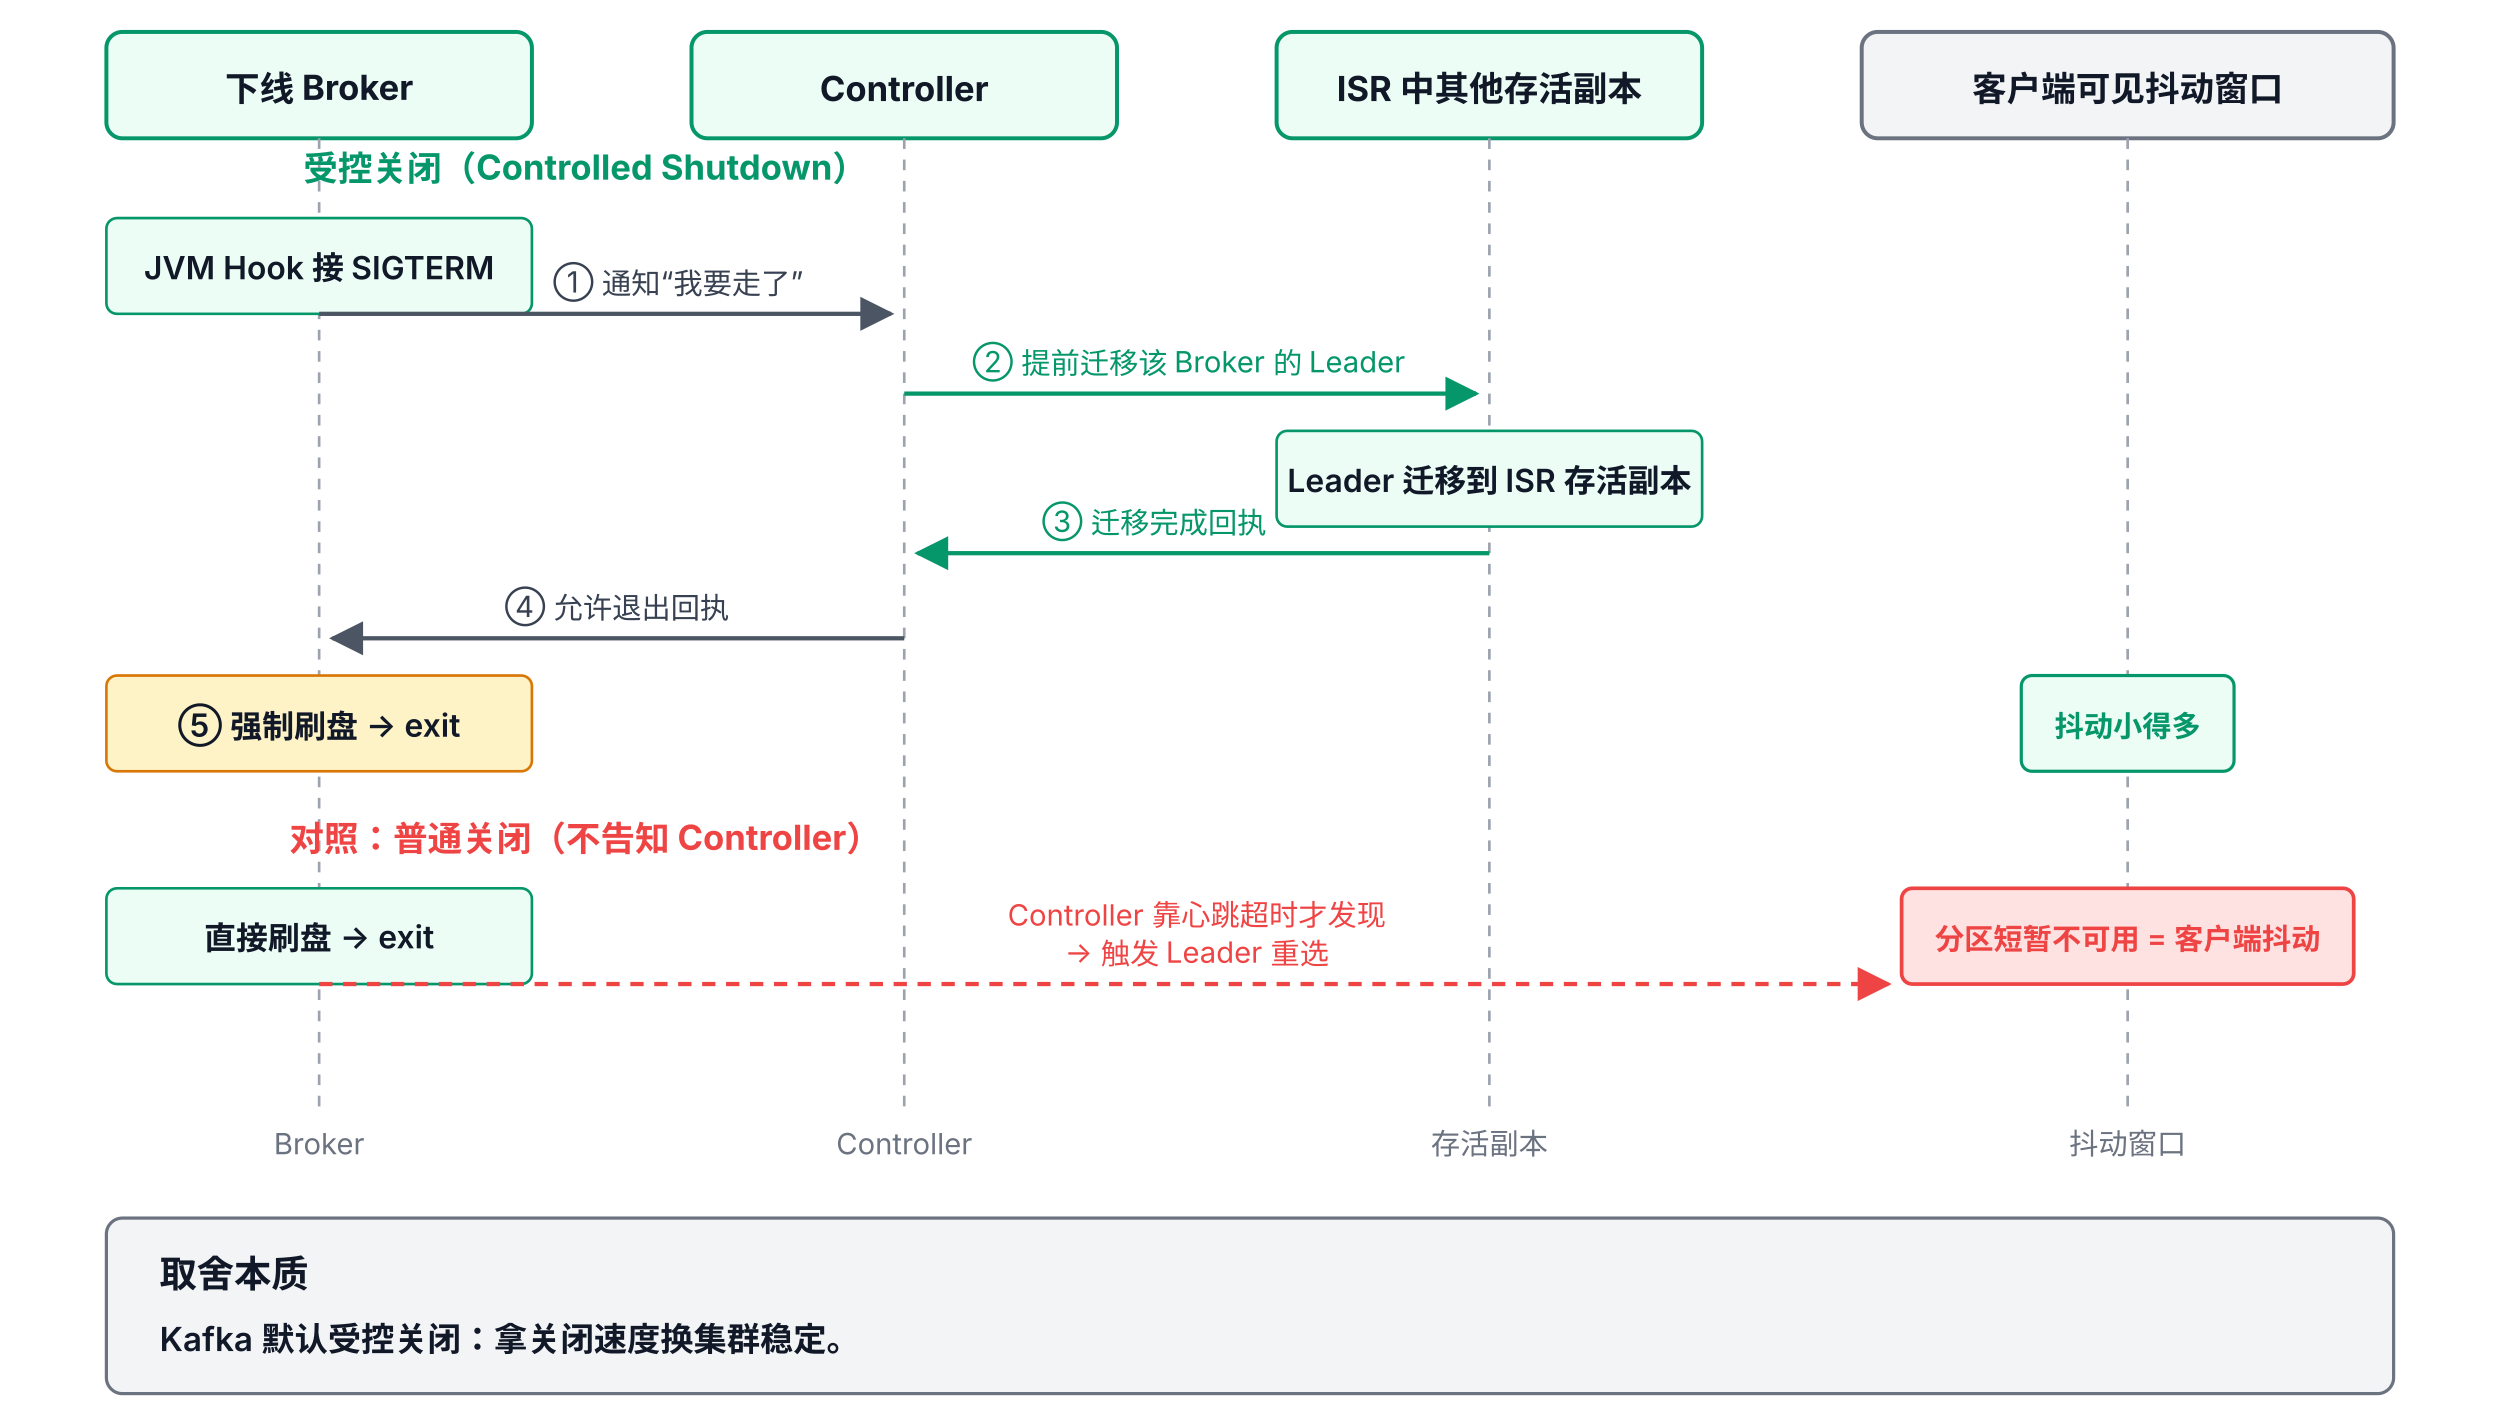
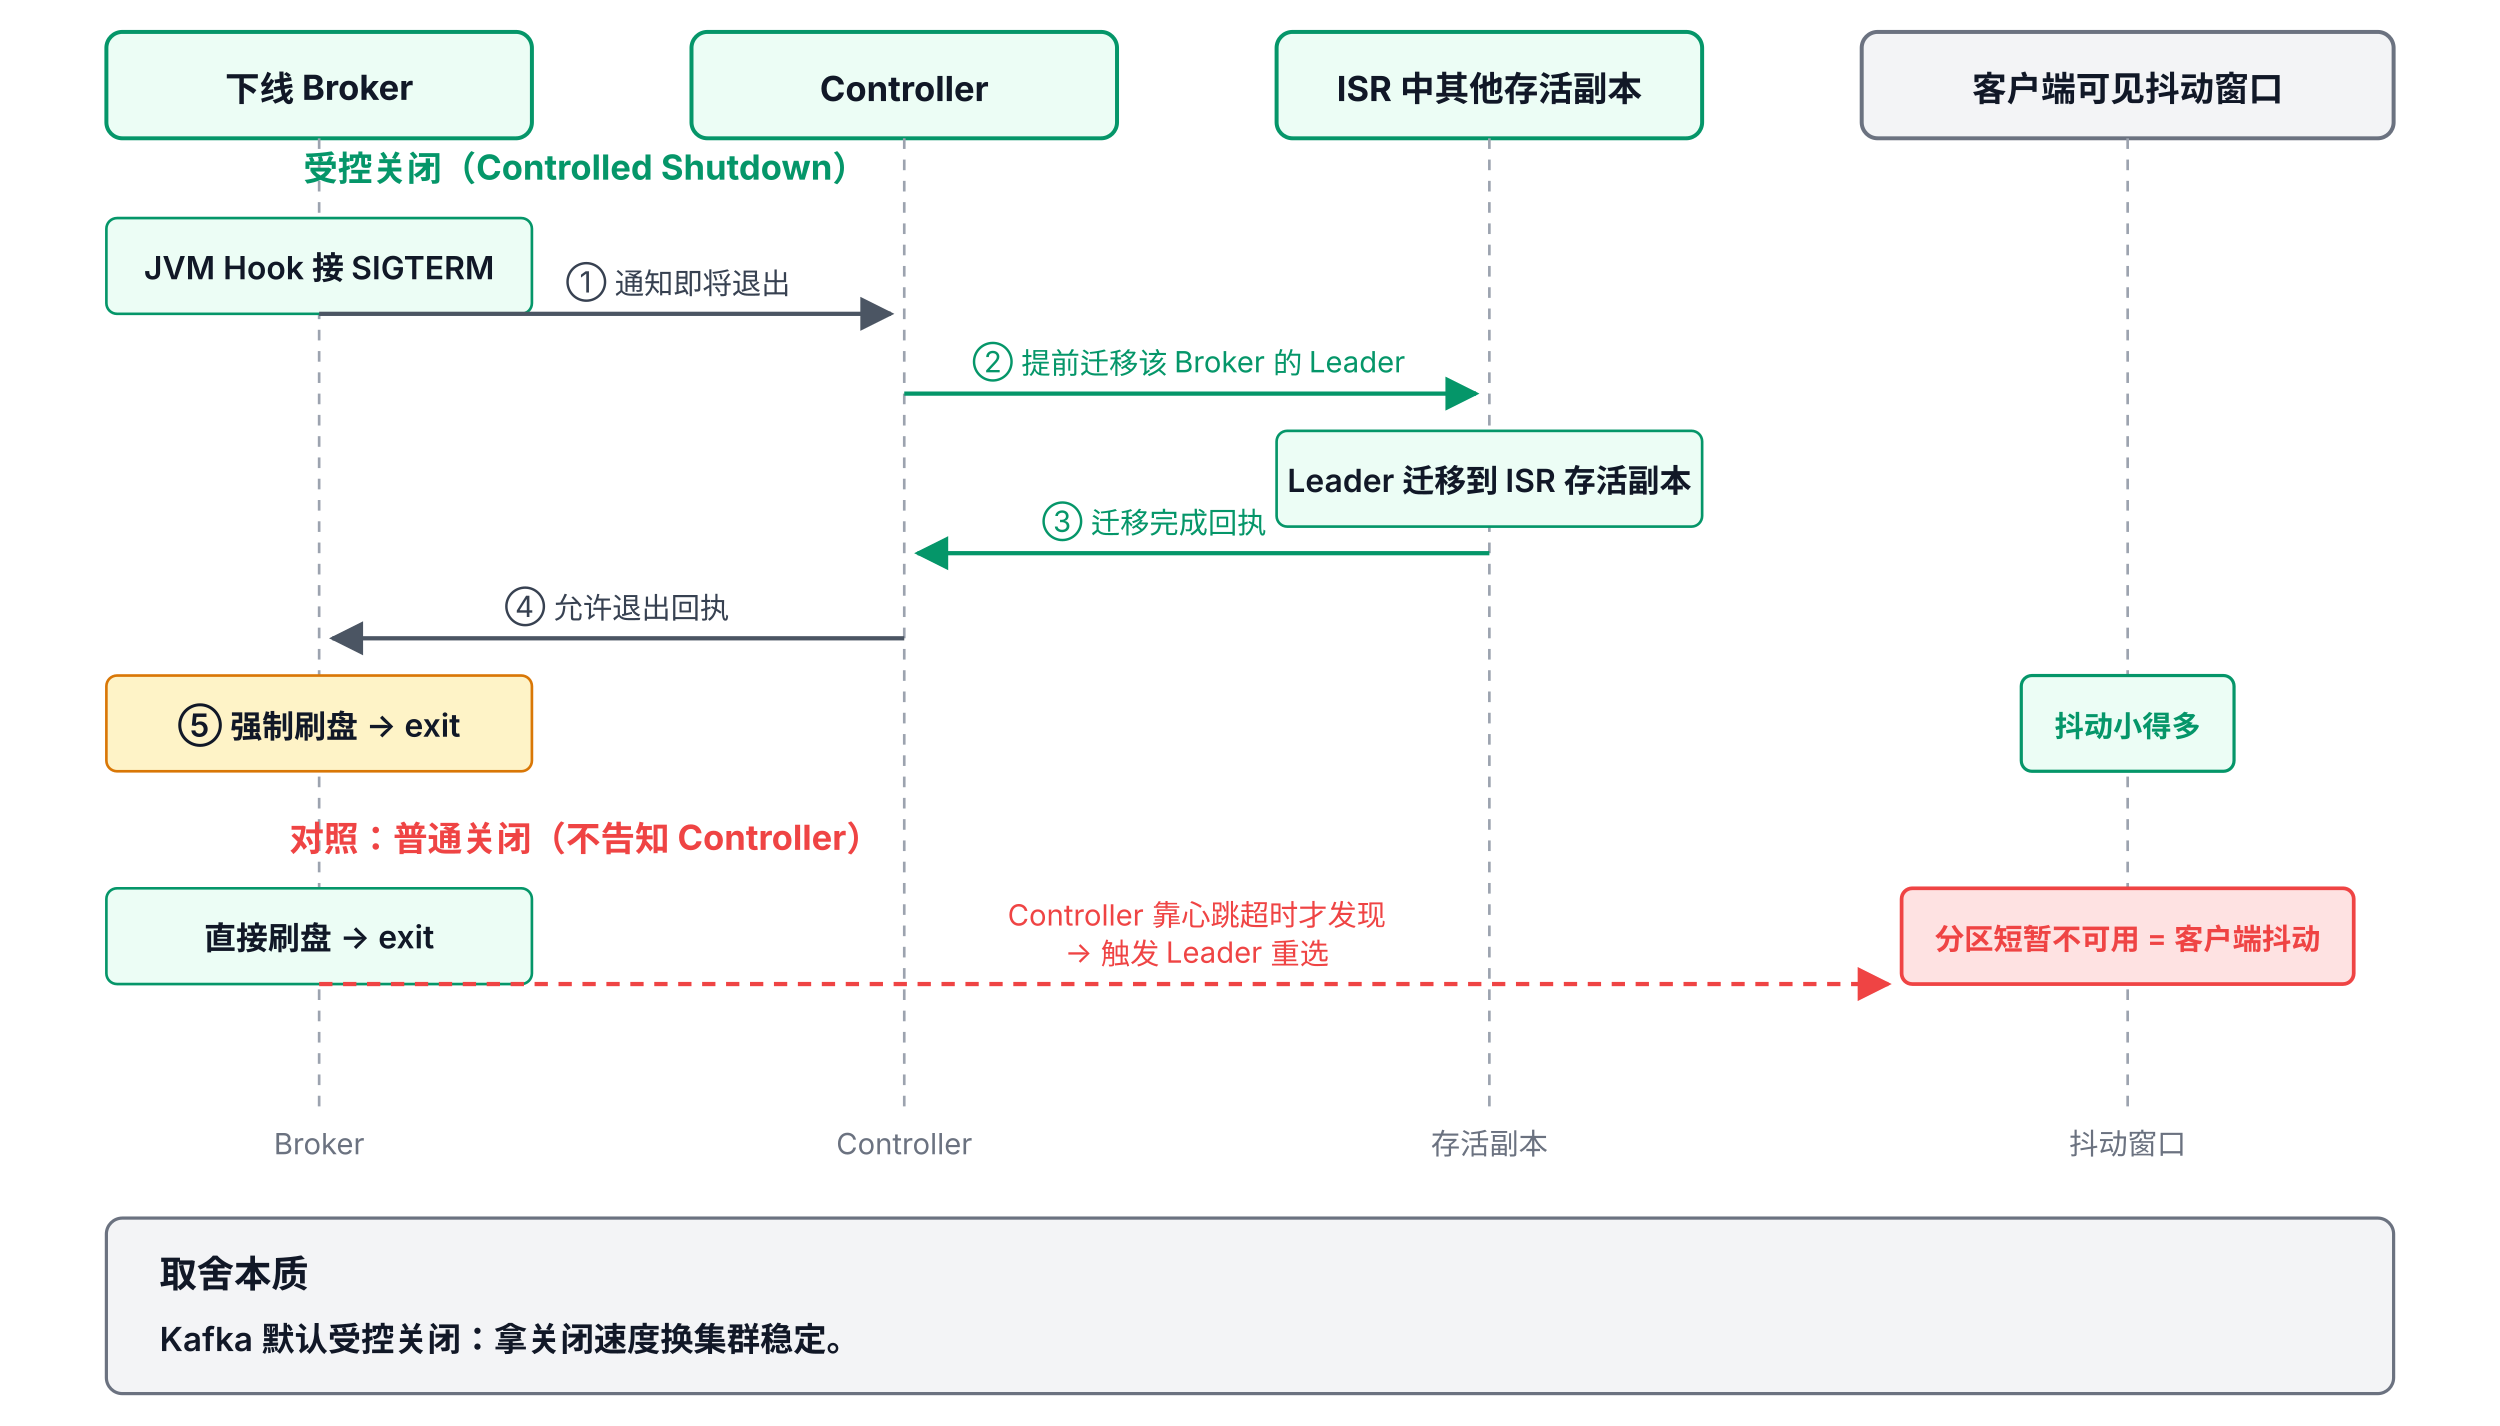
<svg xmlns="http://www.w3.org/2000/svg" viewBox="0 52 940 536" font-family="system-ui, -apple-system, 'PingFang SC', 'Microsoft YaHei', sans-serif">
  <defs>
    <marker id="arrow" viewBox="0 0 10 10" refX="9" refY="5" markerWidth="8" markerHeight="8" orient="auto-start-reverse">
      <path d="M0,0 L10,5 L0,10 z" fill="#4B5563" />
    </marker>
    <marker id="arrowR" viewBox="0 0 10 10" refX="9" refY="5" markerWidth="8" markerHeight="8" orient="auto-start-reverse">
      <path d="M0,0 L10,5 L0,10 z" fill="#EF4444" />
    </marker>
    <marker id="arrowG" viewBox="0 0 10 10" refX="9" refY="5" markerWidth="8" markerHeight="8" orient="auto-start-reverse">
      <path d="M0,0 L10,5 L0,10 z" fill="#059669" />
    </marker>
  </defs>
  <rect x="40" y="64" width="160" height="40" rx="6" fill="#ECFDF5" stroke="#059669" stroke-width="1.5" />
  <text x="120" y="90" text-anchor="middle" font-size="13" font-weight="700" fill="#111827">下线 Broker</text>
  <rect x="260" y="64" width="160" height="40" rx="6" fill="#ECFDF5" stroke="#059669" stroke-width="1.5" />
  <text x="340" y="90" text-anchor="middle" font-size="13" font-weight="700" fill="#111827">Controller</text>
  <rect x="480" y="64" width="160" height="40" rx="6" fill="#ECFDF5" stroke="#059669" stroke-width="1.5" />
  <text x="560" y="90" text-anchor="middle" font-size="13" font-weight="700" fill="#111827">ISR 中其他存活副本</text>
  <rect x="700" y="64" width="200" height="40" rx="6" fill="#F3F4F6" stroke="#6B7280" stroke-width="1.5" />
  <text x="800" y="90" text-anchor="middle" font-size="13" font-weight="700" fill="#111827">客户端可见抖动窗口</text>
  <line x1="120" y1="104" x2="120" y2="470" stroke="#9CA3AF" stroke-width="1" stroke-dasharray="4 4" />
  <line x1="340" y1="104" x2="340" y2="470" stroke="#9CA3AF" stroke-width="1" stroke-dasharray="4 4" />
  <line x1="560" y1="104" x2="560" y2="470" stroke="#9CA3AF" stroke-width="1" stroke-dasharray="4 4" />
  <line x1="800" y1="104" x2="800" y2="470" stroke="#9CA3AF" stroke-width="1" stroke-dasharray="4 4" />
  <text x="220" y="120" text-anchor="middle" font-size="13" font-weight="700" fill="#059669">受控关闭（Controlled Shutdown）</text>
  <rect x="40" y="134" width="160" height="36" rx="4" fill="#ECFDF5" stroke="#059669" stroke-width="1" />
  <text x="120" y="157" text-anchor="middle" font-size="12" font-weight="600" fill="#111827">JVM Hook 接 SIGTERM</text>
  <path d="M120 170 L335 170" fill="none" stroke="#4B5563" stroke-width="1.6" marker-end="url(#arrow)" />
-   <text x="255" y="162" text-anchor="middle" font-size="11" fill="#374151">① 通知“我要走了”</text>
+   <text x="255" y="162" text-anchor="middle" font-size="11" fill="#374151">① 通知即将退出</text>
  <path d="M340 200 L555 200" fill="none" stroke="#059669" stroke-width="1.6" marker-end="url(#arrowG)" />
  <text x="447" y="192" text-anchor="middle" font-size="11" fill="#059669">② 提前迁移该 Broker 的 Leader</text>
  <rect x="480" y="214" width="160" height="36" rx="4" fill="#ECFDF5" stroke="#059669" stroke-width="1" />
  <text x="560" y="237" text-anchor="middle" font-size="12" font-weight="600" fill="#111827">Leader 迁移到 ISR 存活副本</text>
  <path d="M560 260 L345 260" fill="none" stroke="#059669" stroke-width="1.6" marker-end="url(#arrowG)" />
  <text x="434" y="252" text-anchor="middle" font-size="11" fill="#059669">③ 迁移完成回执</text>
  <path d="M340 292 L125 292" fill="none" stroke="#4B5563" stroke-width="1.6" marker-end="url(#arrow)" />
  <text x="232" y="284" text-anchor="middle" font-size="11" fill="#374151">④ 允许退出回执</text>
  <rect x="40" y="306" width="160" height="36" rx="4" fill="#FEF3C7" stroke="#D97706" stroke-width="1" />
  <text x="120" y="329" text-anchor="middle" font-size="12" font-weight="600" fill="#111827">⑤ 强制刷盘 → exit</text>
  <rect x="760" y="306" width="80" height="36" rx="4" fill="#ECFDF5" stroke="#059669" stroke-width="1.2" />
  <text x="800" y="329" text-anchor="middle" font-size="11" font-weight="600" fill="#059669">抖动小得多</text>
  <text x="220" y="372" text-anchor="middle" font-size="13" font-weight="700" fill="#EF4444">对照：普通关闭（不告知 Controller）</text>
  <rect x="40" y="386" width="160" height="36" rx="4" fill="#ECFDF5" stroke="#059669" stroke-width="1" />
  <text x="120" y="409" text-anchor="middle" font-size="12" font-weight="600" fill="#111827">直接刷盘 → exit</text>
  <path d="M120 422 L710 422" fill="none" stroke="#EF4444" stroke-width="1.6" stroke-dasharray="5 4" marker-end="url(#arrowR)" />
  <text x="450" y="400" text-anchor="middle" font-size="11" fill="#EF4444">Controller 靠心跳超时才发现</text>
  <text x="450" y="414" text-anchor="middle" font-size="11" fill="#EF4444">→ 触发 Leader 重选</text>
  <rect x="715" y="386" width="170" height="36" rx="4" fill="#FEE2E2" stroke="#EF4444" stroke-width="1.4" />
  <text x="800" y="409" text-anchor="middle" font-size="11" font-weight="600" fill="#EF4444">分区短暂不可用 = 客户端抖动</text>
  <text x="120" y="486" text-anchor="middle" font-size="11" fill="#6B7280">Broker</text>
  <text x="340" y="486" text-anchor="middle" font-size="11" fill="#6B7280">Controller</text>
  <text x="560" y="486" text-anchor="middle" font-size="11" fill="#6B7280">存活副本</text>
  <text x="800" y="486" text-anchor="middle" font-size="11" fill="#6B7280">抖动窗口</text>
  <rect x="40" y="510" width="860" height="66" rx="6" fill="#F3F4F6" stroke="#6B7280" stroke-width="1.2" />
  <text x="60" y="536" font-size="14" font-weight="700" fill="#111827">取舍本质</text>
  <text x="60" y="560" font-size="12.5" fill="#111827" font-weight="600">Kafka 默认受控关闭：拿关闭速度换集群稳定。</text>
</svg>
